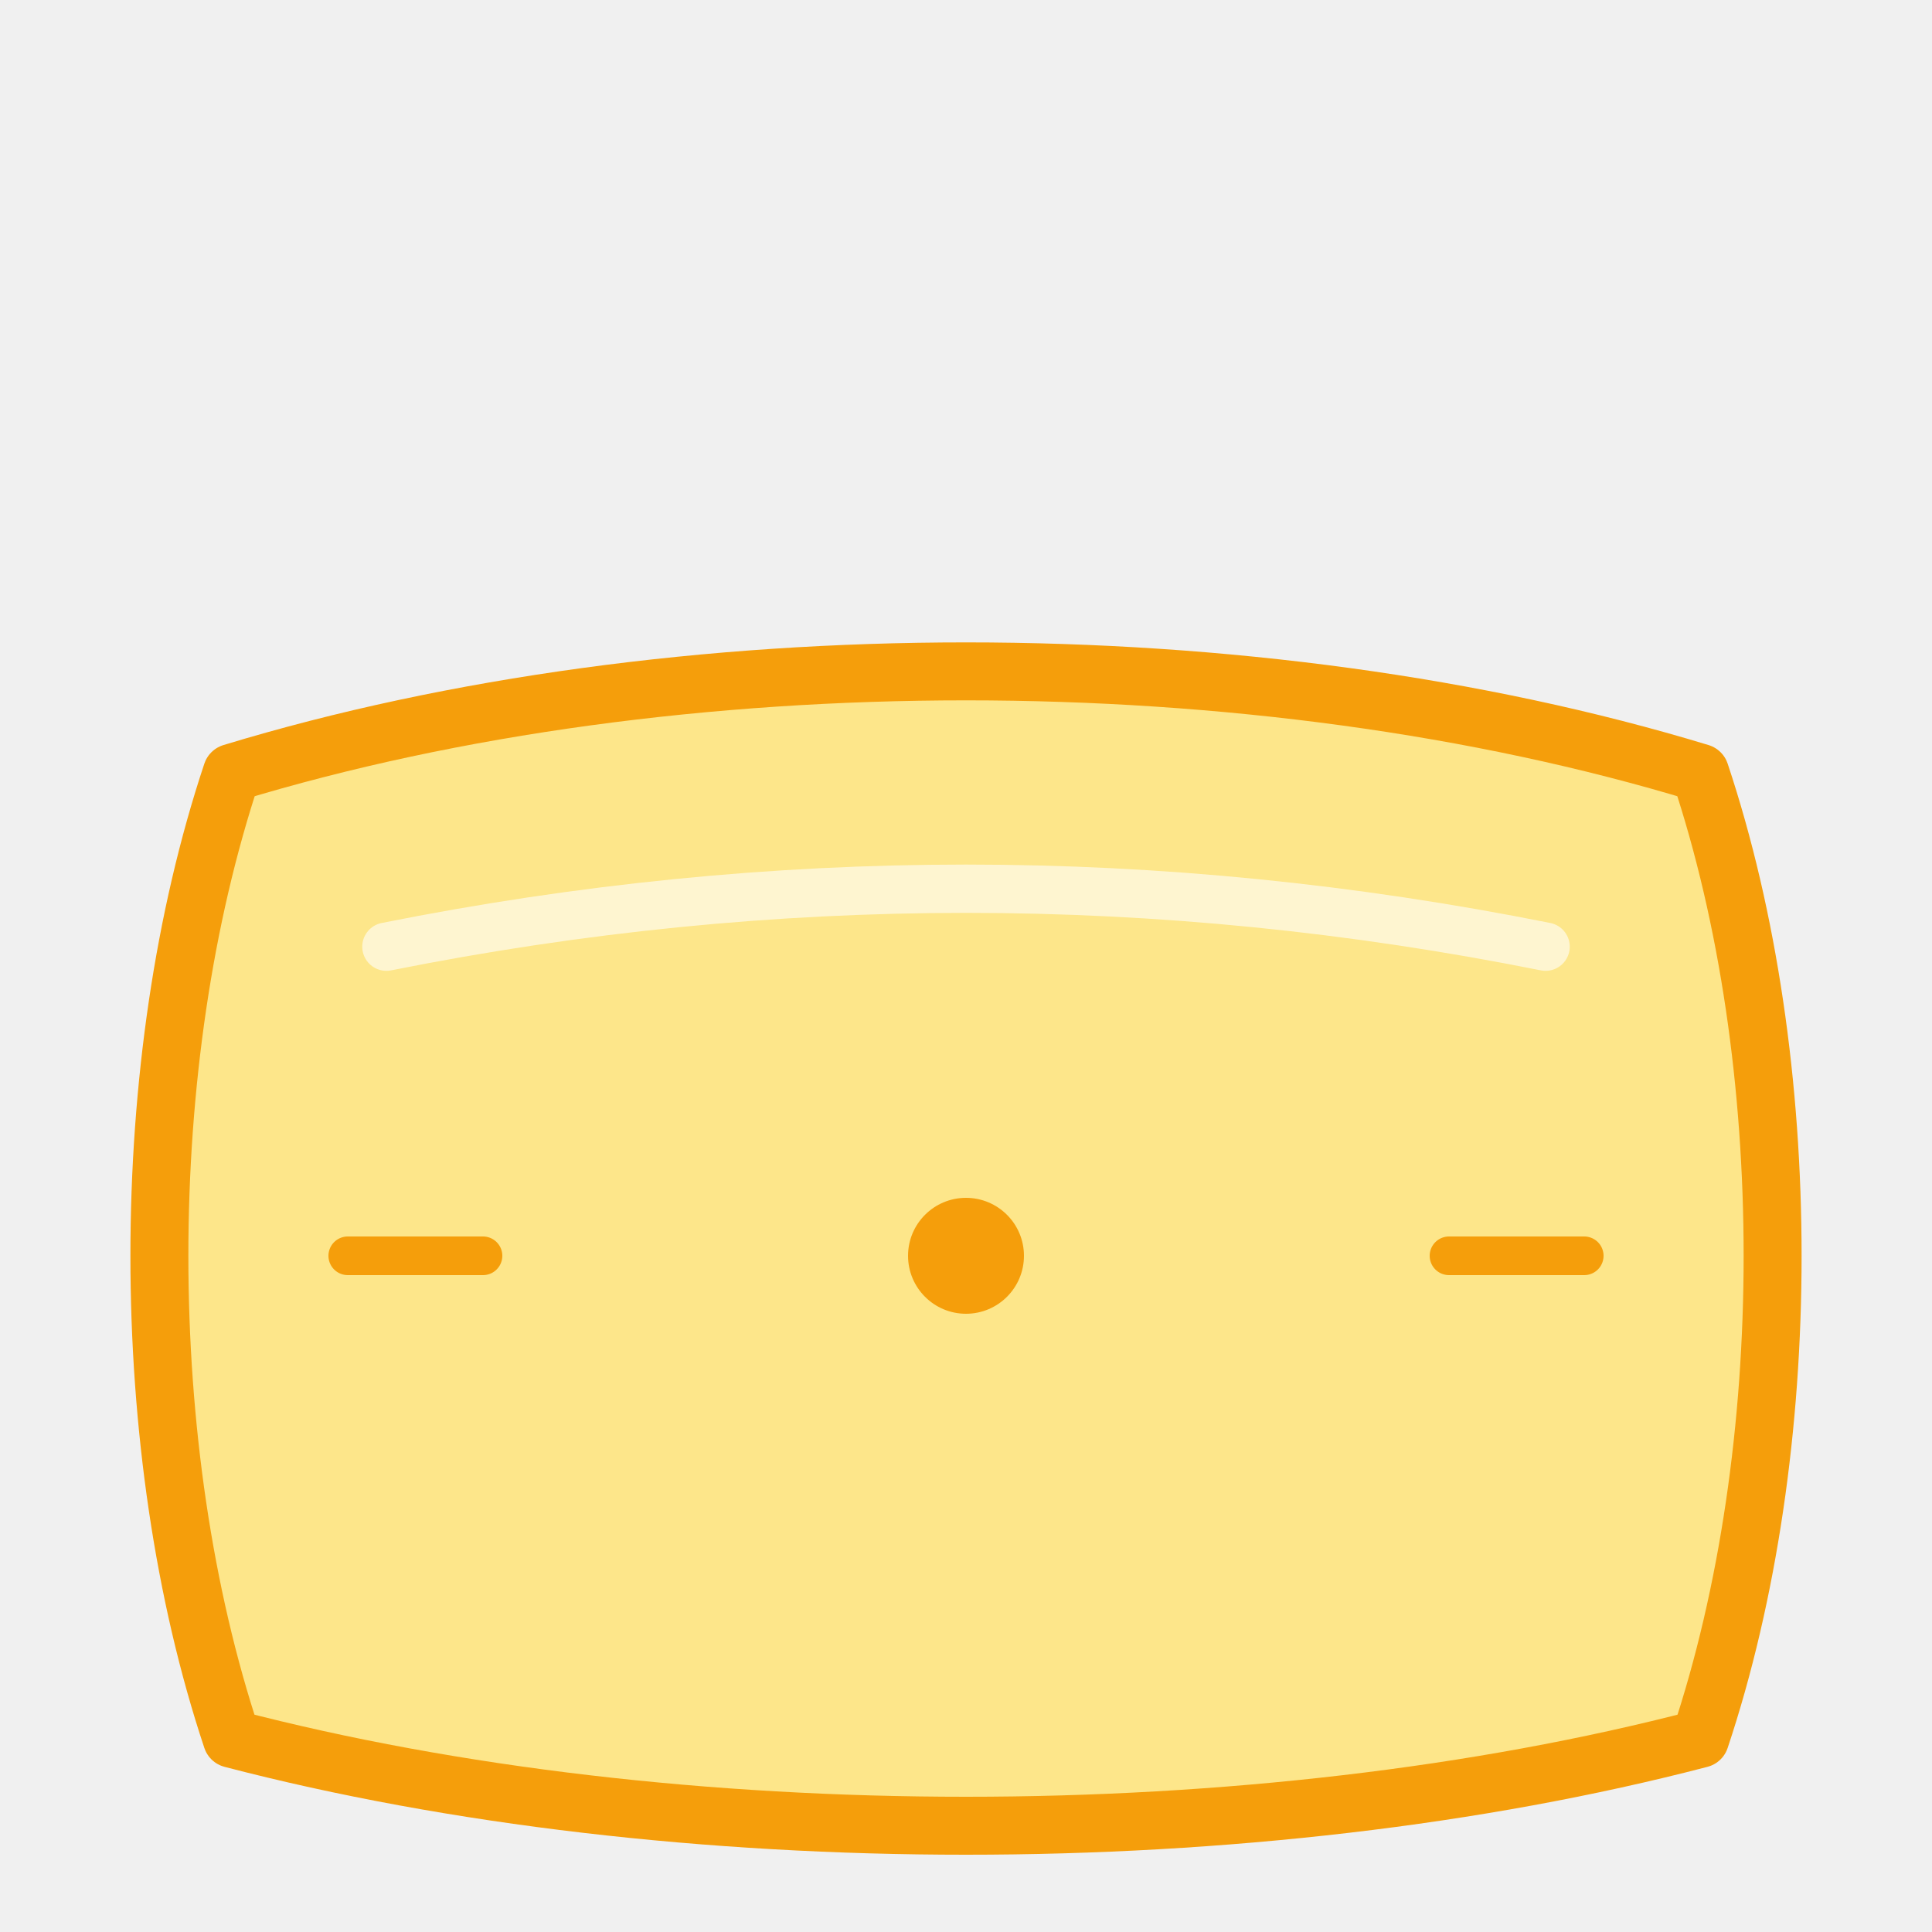
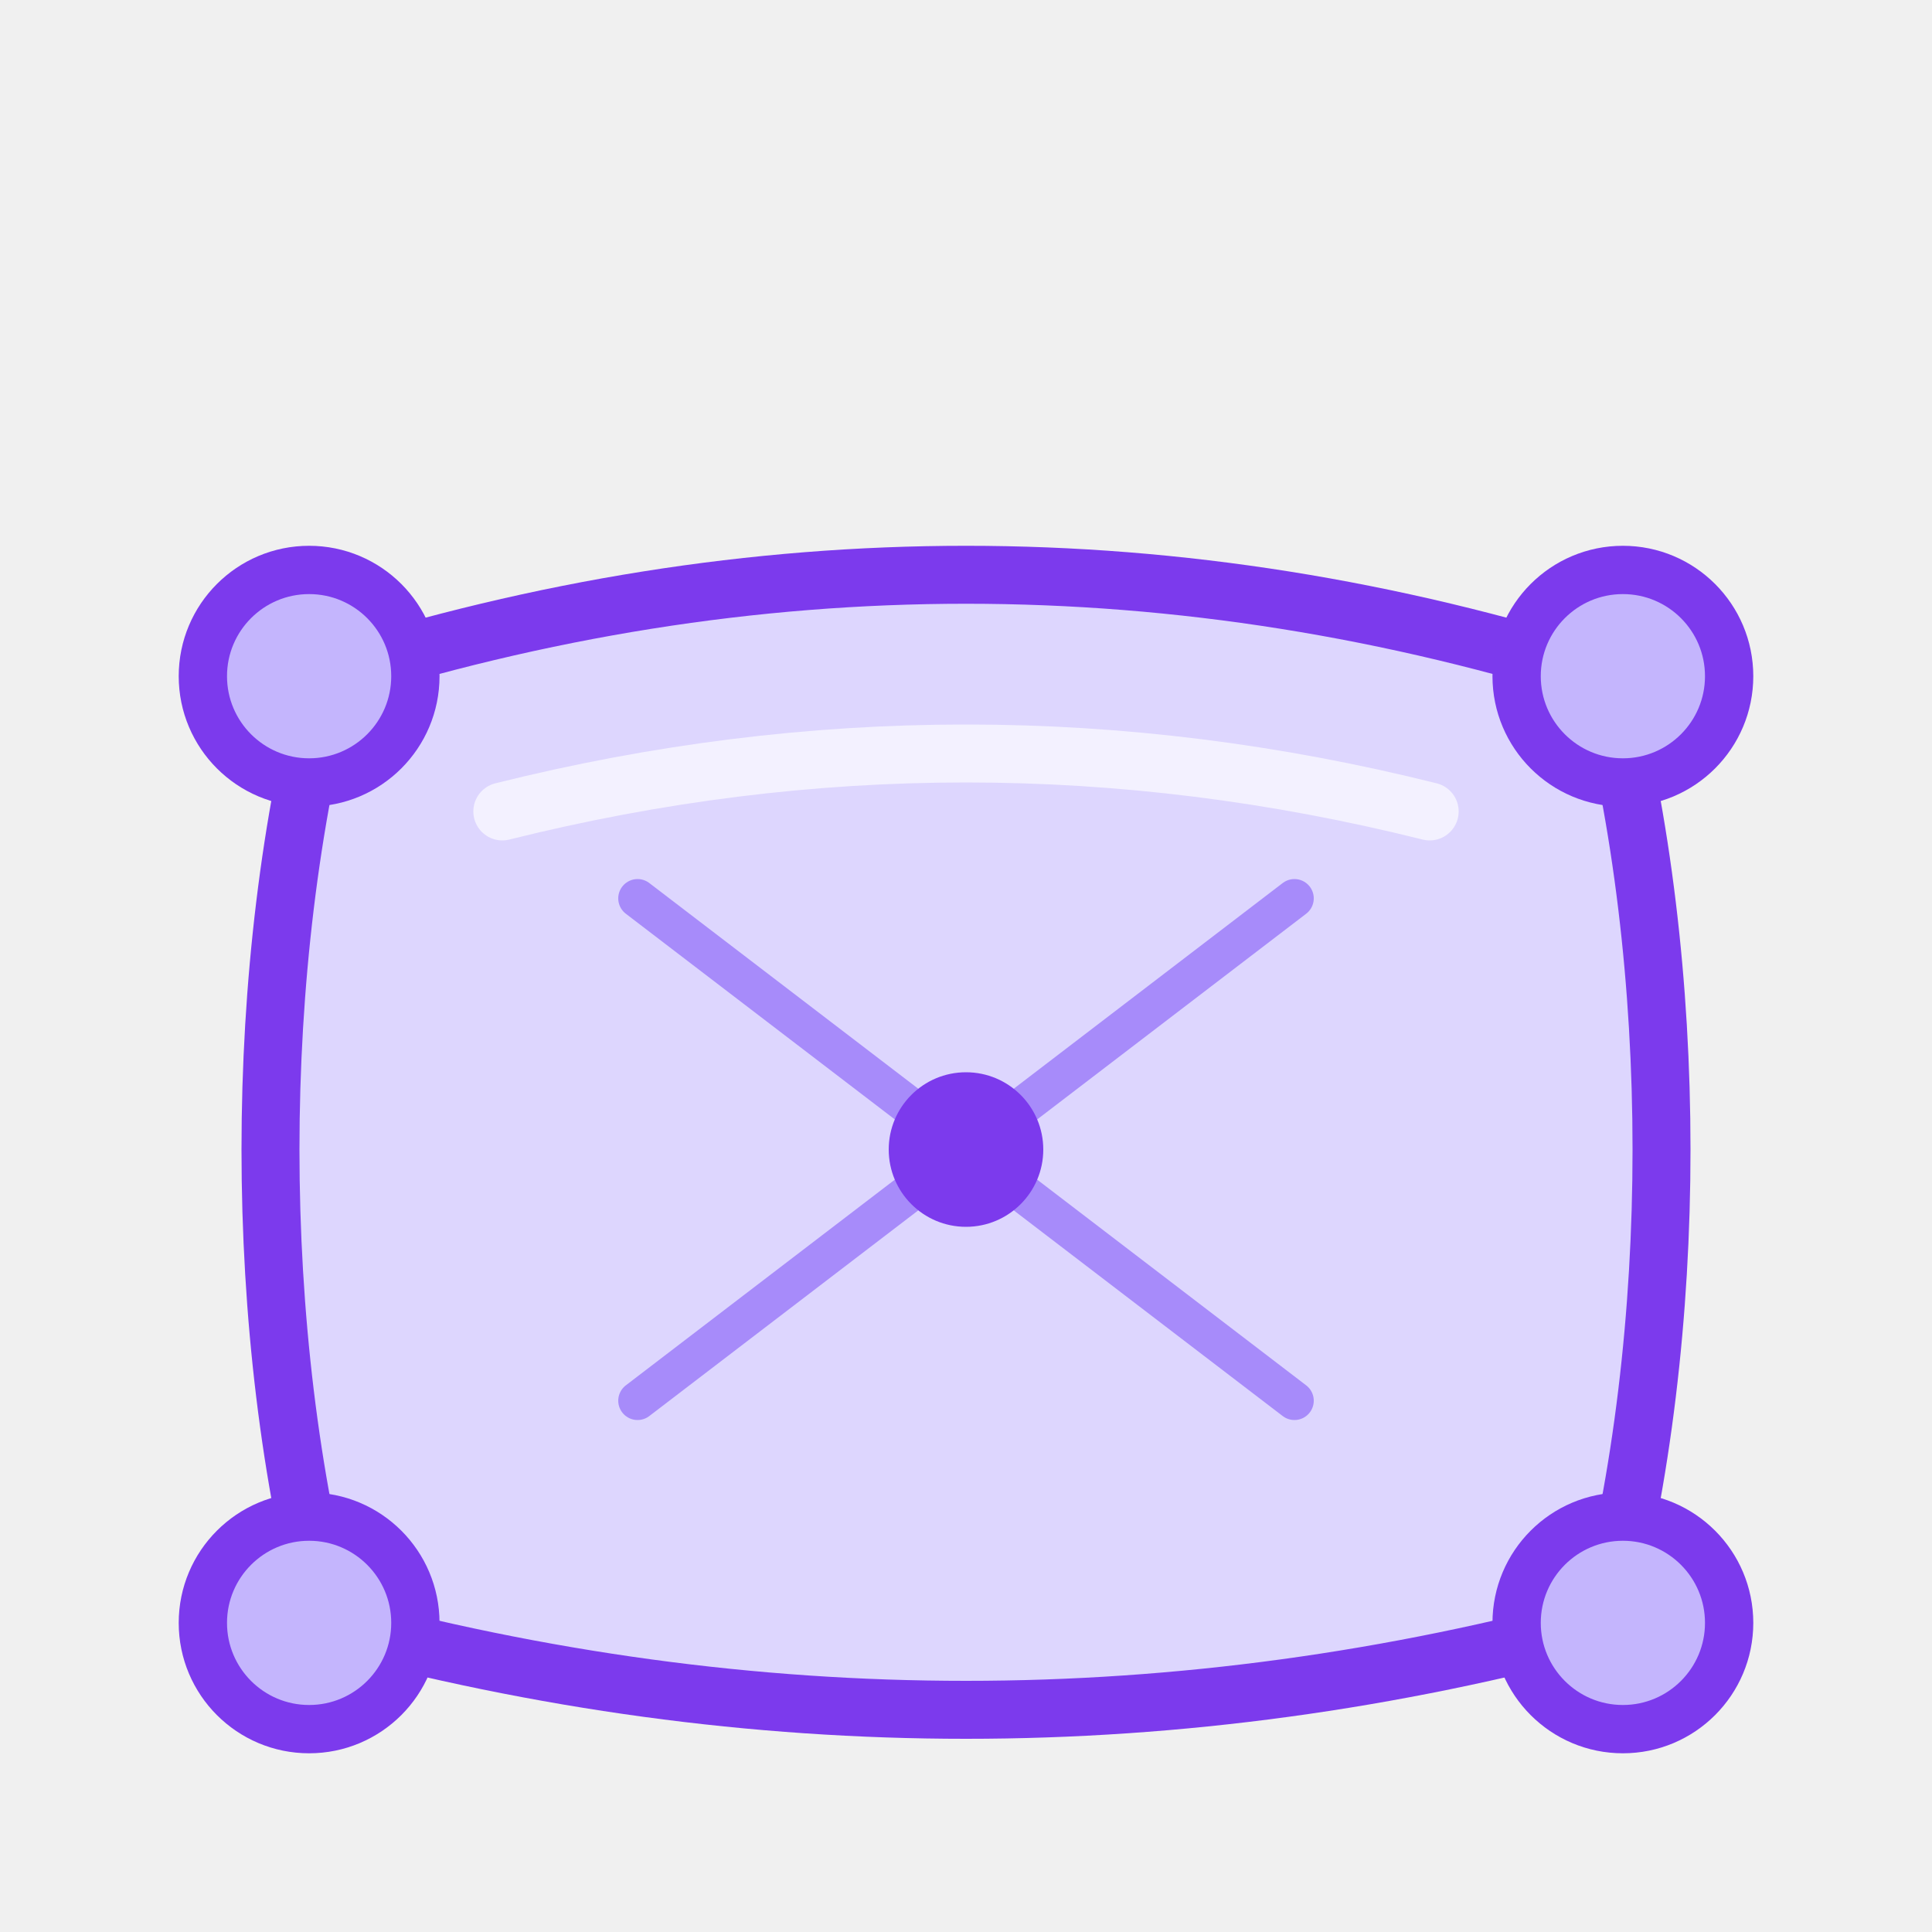
<svg xmlns="http://www.w3.org/2000/svg" viewBox="0 0 200 200">
-   <path d="M24 80c46-14 106-14 152 0 10 30 10 70 0 100-46 12-106 12-152 0-10-30-10-70 0-100z" fill="#fde68a" stroke="#f59e0b" stroke-width="6" stroke-linejoin="round" />
-   <path d="M40 98c40-8 80-8 120 0" fill="none" stroke="#fff" stroke-width="5" stroke-linecap="round" opacity=".6" />
-   <circle cx="100" cy="130" r="6" fill="#f59e0b" />
-   <path d="M36 130h14M150 130h14" stroke="#f59e0b" stroke-width="4" stroke-linecap="round" />
+   <g stroke-linejoin="round" stroke-linecap="round">
+     <path d="M34 70c44-14 88-14 132 0 8 30 8 68 0 98-44 12-88 12-132 0-8-30-8-68 0-98z" fill="#ddd6fe" stroke="#7c3aed" stroke-width="6" />
+     <g fill="#c4b5fd" stroke="#7c3aed" stroke-width="5">
+       <circle cx="32" cy="70" r="11" />
+       <circle cx="168" cy="70" r="11" />
+       <circle cx="32" cy="168" r="11" />
+       <circle cx="168" cy="168" r="11" />
+     </g>
+     <path d="M100 119l-34-26M100 119l34-26M100 119l-34 26M100 119l34 26" stroke="#a78bfa" stroke-width="4" fill="none" />
+     <circle cx="100" cy="119" r="8" fill="#7c3aed" />
+     <path d="M52 84c32-8 64-8 96 0" fill="none" stroke="#fff" stroke-width="6" opacity=".65" />
+   </g>
</svg>
